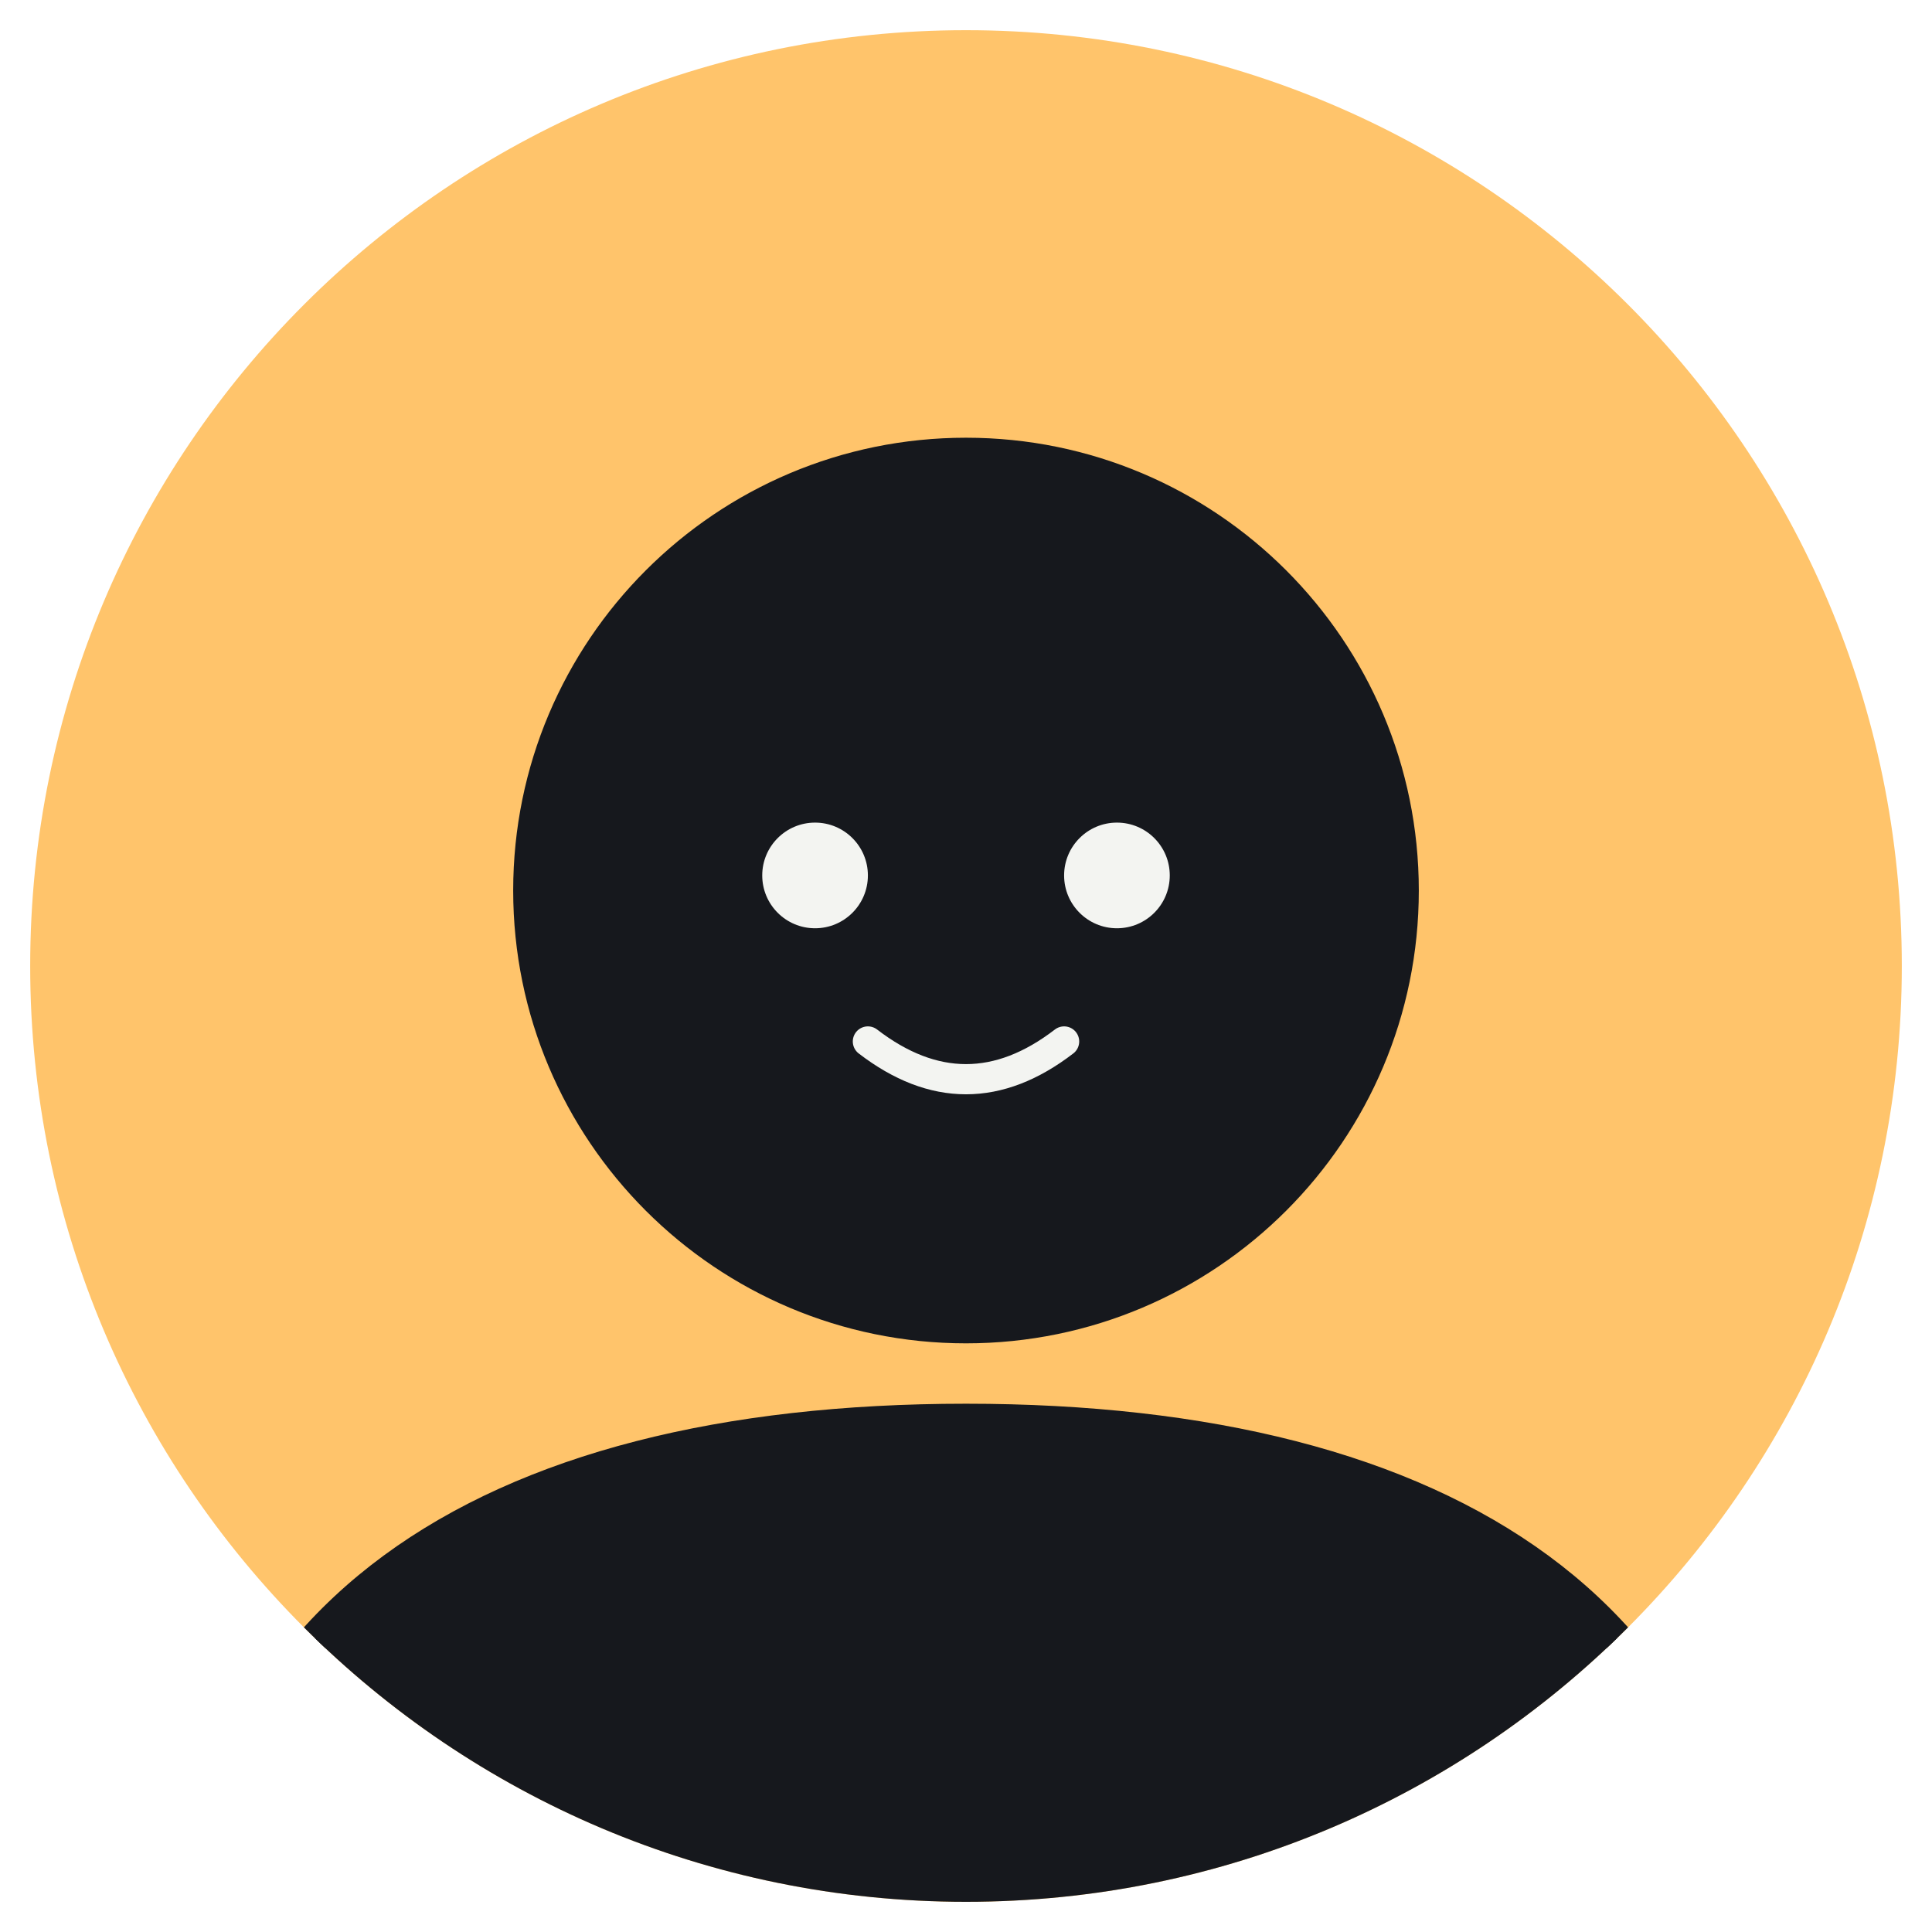
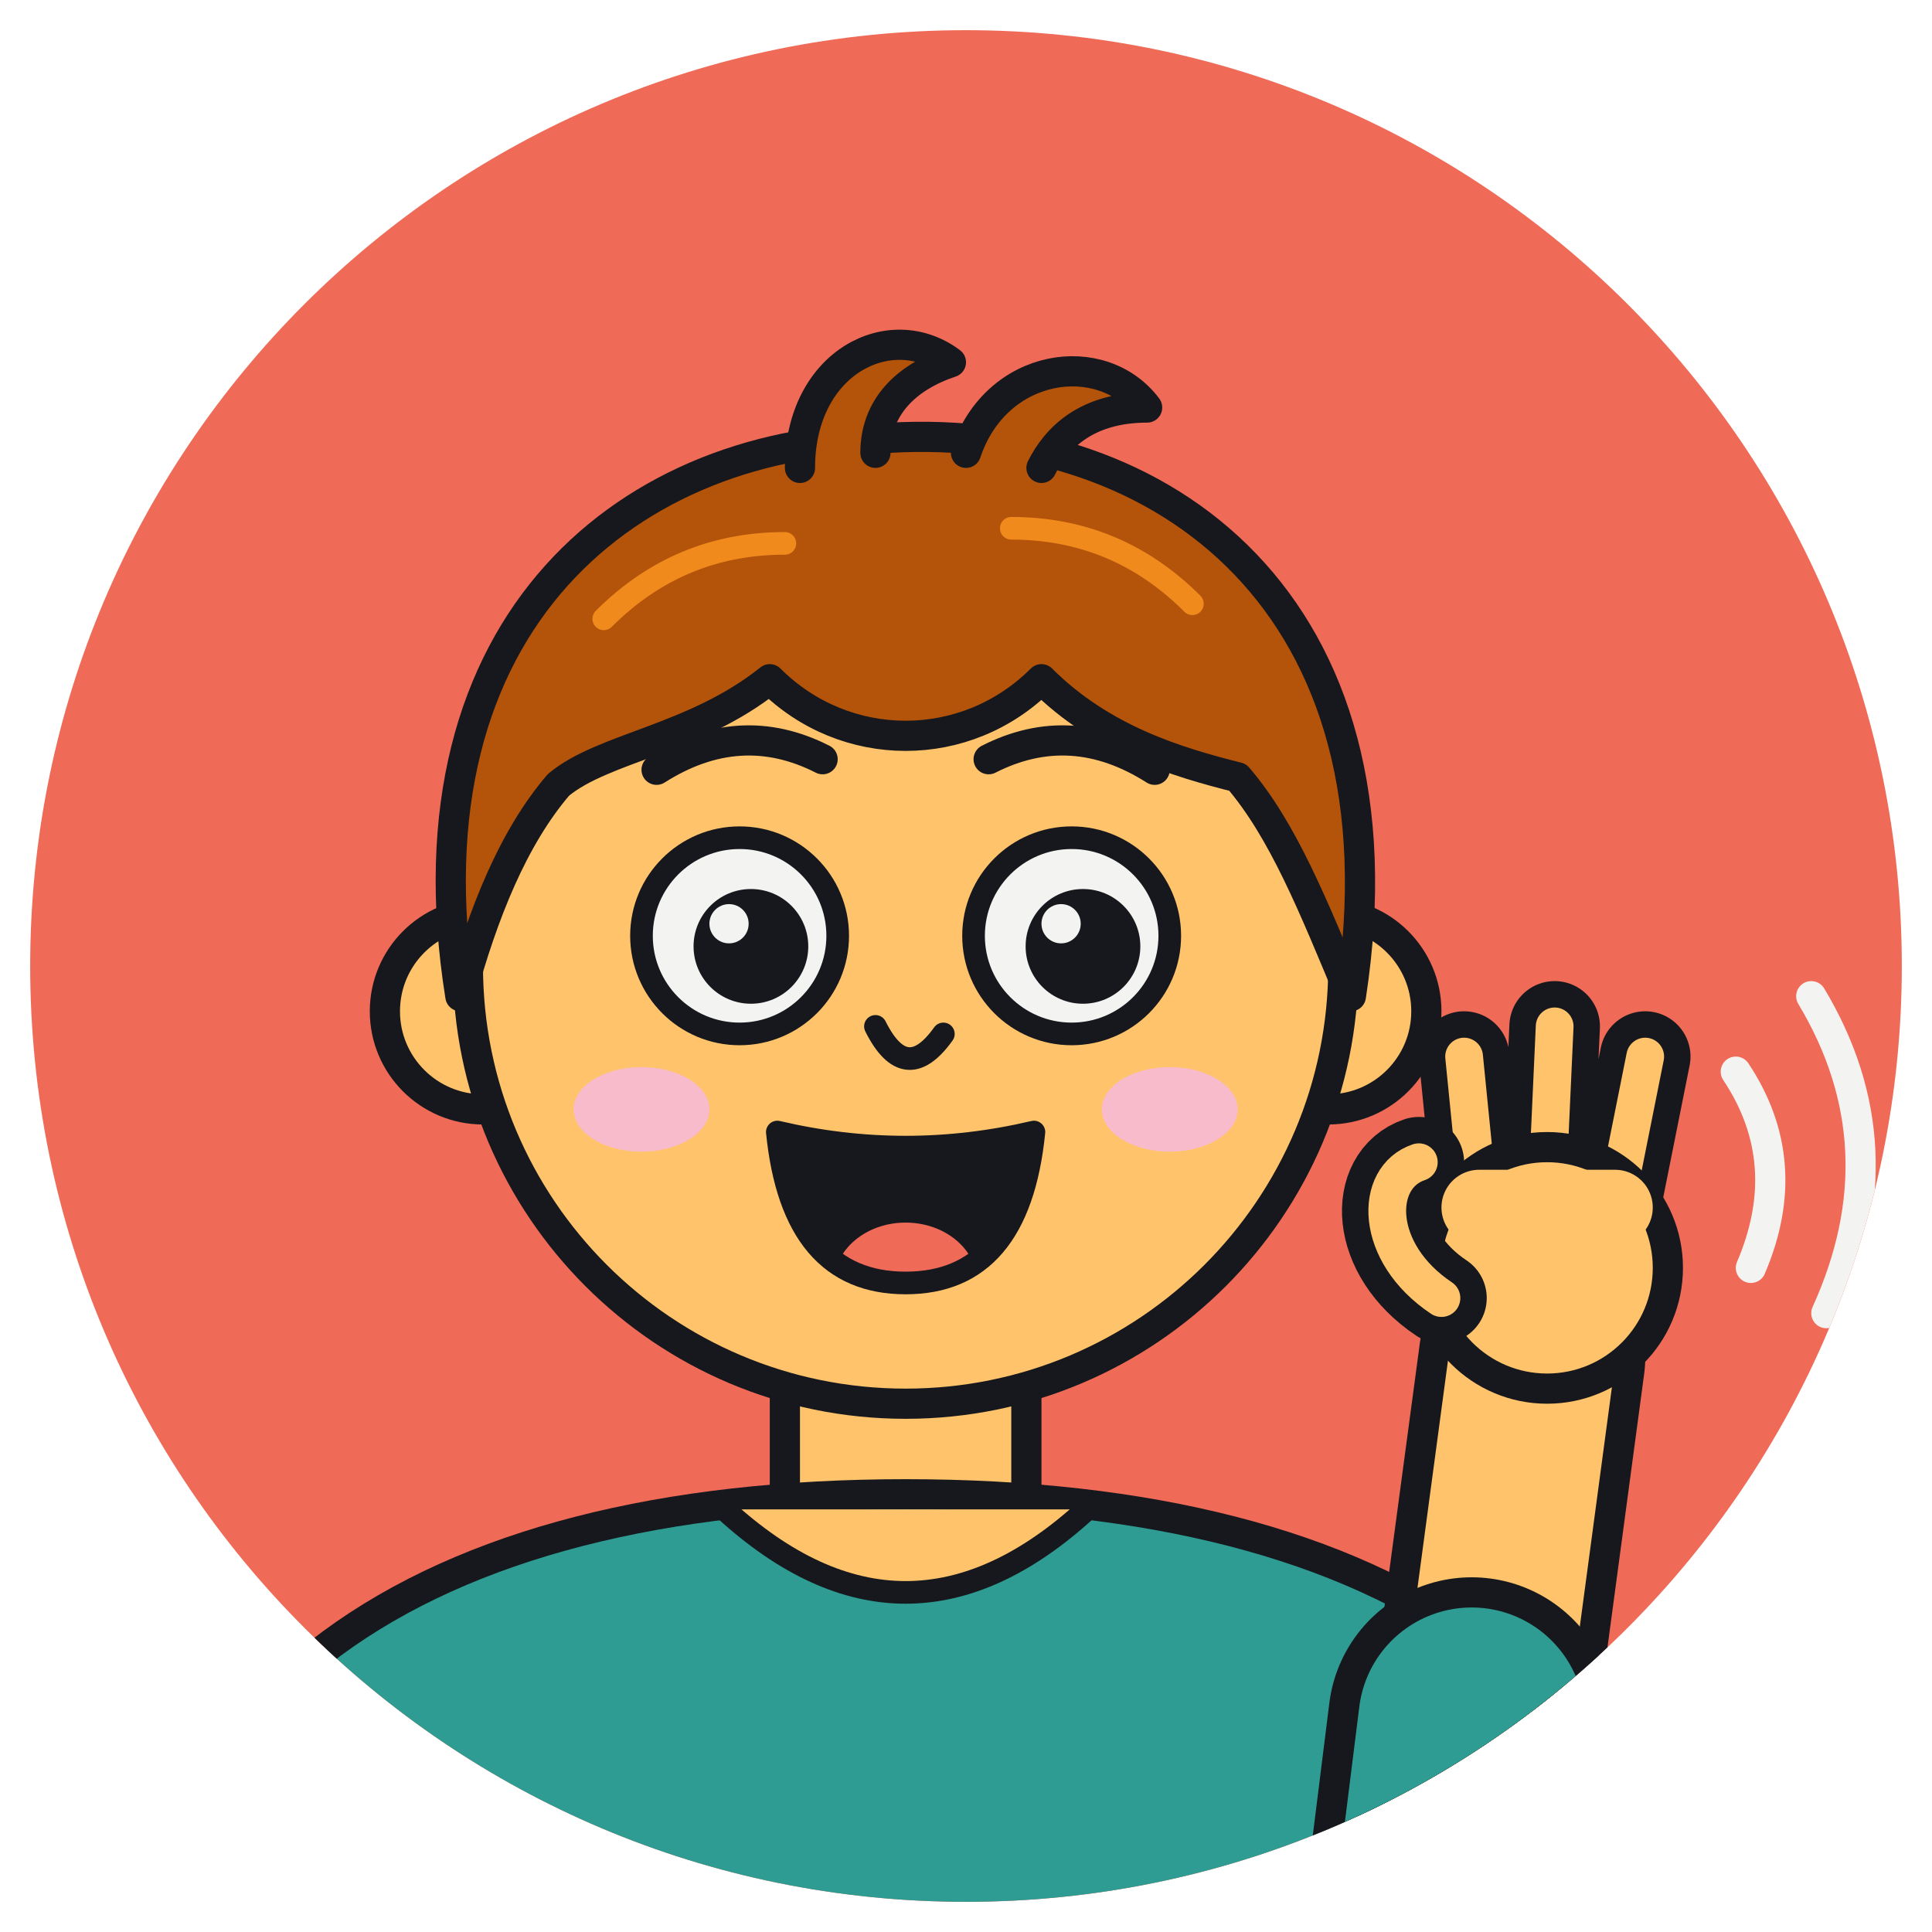
<svg xmlns="http://www.w3.org/2000/svg" viewBox="0 0 256 256" width="256" height="256" stroke-linejoin="round" stroke-linecap="round">
  <defs>
    <clipPath id="you-1">
-       <circle cx="128" cy="128" r="124" fill="#FFC46B" />
+       <circle cx="128" cy="128" r="124" fill="#EF6A57" />
+     </clipPath>
+     <clipPath id="you-2">
+       <path d="M -17 22 Q 0 26 17 22 Q 15 42 0 42 Q -15 42 -17 22 Z" fill="#16181D" />
    </clipPath>
  </defs>
-   <circle cx="128" cy="128" r="124" fill="#FFC46B" />
+   <circle cx="128" cy="128" r="124" fill="#EF6A57" />
  <g clip-path="url(#you-1)">
-     <g transform="translate(128 118)">
-       <path d="M -104 150 C -104 96 -64 70 0 70 C 64 70 104 96 104 150 Z" fill="#16181D" stroke="#16181D" stroke-width="4" />
-       <circle cx="0" cy="0" r="58" fill="#16181D" stroke="#16181D" stroke-width="4" />
-       <circle cx="-20" cy="-2" r="7" fill="#F3F4F1" />
-       <circle cx="20" cy="-2" r="7" fill="#F3F4F1" />
-       <path d="M -13 20 Q 0 30 13 20" fill="none" stroke="#F3F4F1" stroke-width="4" />
+     <g transform="translate(120 128)">
+       <rect x="-16" y="40" width="32" height="40" rx="8" fill="#FFC46B" stroke="#16181D" stroke-width="4" />
+       <path d="M -104 150 C -104 96 -64 70 0 70 C 64 70 104 96 104 150 Z" fill="#2E9C92" stroke="#16181D" stroke-width="4" />
+       <path d="M -24 72 Q 0 94 24 72" fill="#FFC46B" stroke="#16181D" stroke-width="3" />
+       <circle cx="-56" cy="6" r="13" fill="#FFC46B" stroke="#16181D" stroke-width="4" />
+       <circle cx="56" cy="6" r="13" fill="#FFC46B" stroke="#16181D" stroke-width="4" />
+       <circle cx="0" cy="0" r="58" fill="#FFC46B" stroke="#16181D" stroke-width="4" />
+       <path d="M -59 4 C -67 -46 -36 -70 -2 -70 C 34 -72 67 -48 59 4 C 54 -8 50 -18 44 -25 C 36 -27 26 -30 18 -38 C 8 -28 -8 -28 -18 -38 C -28 -30 -40 -29 -46 -24 C -52 -17 -56 -7 -59 4 Z" fill="#B4530A" stroke="#16181D" stroke-width="4" />
+       <path d="M -14 -66 C -14 -80 -2 -86 6 -80 C 0 -78 -4 -74 -4 -68 M 8 -68 C 12 -80 26 -82 32 -74 C 24 -74 20 -70 18 -66" fill="#B4530A" stroke="#16181D" stroke-width="4" />
+       <path d="M -40 -46 Q -30 -56 -16 -56 M 14 -58 Q 28 -58 38 -48" fill="none" stroke="#F08A1D" stroke-width="3" />
+       <circle cx="-22" cy="-4" r="13" fill="#F3F4F1" stroke="#16181D" stroke-width="3" />
+       <circle cx="-20.5" cy="-2.6" r="7.6" fill="#16181D" />
+       <circle cx="-23.4" cy="-5.6" r="2.6" fill="#F3F4F1" />
+       <circle cx="22" cy="-4" r="13" fill="#F3F4F1" stroke="#16181D" stroke-width="3" />
+       <circle cx="23.5" cy="-2.6" r="7.6" fill="#16181D" />
+       <circle cx="20.6" cy="-5.6" r="2.6" fill="#F3F4F1" />
+       <path d="M -33 -26 Q -22 -33 -11 -27.4" fill="none" stroke="#16181D" stroke-width="4" />
+       <path d="M 11 -27.4 Q 22 -33 33 -26" fill="none" stroke="#16181D" stroke-width="4" />
+       <ellipse cx="-35" cy="19" rx="9" ry="5.6" fill="#F7BBCB" />
+       <ellipse cx="35" cy="19" rx="9" ry="5.6" fill="#F7BBCB" />
+       <path d="M -4 8 Q 0 16 5 9" fill="none" stroke="#16181D" stroke-width="3" />
+       <path d="M -17 22 Q 0 26 17 22 Q 15 42 0 42 Q -15 42 -17 22 Z" fill="#16181D" />
+       <ellipse cx="0" cy="42" rx="9.5" ry="8" fill="#EF6A57" clip-path="url(#you-2)" />
+       <path d="M -17 22 Q 0 26 17 22 Q 15 42 0 42 Q -15 42 -17 22 Z" fill="none" stroke="#16181D" stroke-width="3" />
    </g>
+     <path d="M 192 262 L 203 180" fill="none" stroke="#16181D" stroke-width="30" />
+     <path d="M 192 262 L 203 180" fill="none" stroke="#FFC46B" stroke-width="22" />
+     <path d="M 190 268 L 195 228" fill="none" stroke="#16181D" stroke-width="38" />
+     <path d="M 190 268 L 195 228" fill="none" stroke="#2E9C92" stroke-width="30" />
+     <path d="M 196 160 L 194 140 M 205 158 L 206 136 M 214 160 L 218 140" fill="none" stroke="#16181D" stroke-width="12" />
+     <path d="M 196 160 L 194 140 M 205 158 L 206 136 M 214 160 L 218 140" fill="none" stroke="#FFC46B" stroke-width="5" />
+     <circle cx="205" cy="168" r="16" fill="#FFC46B" stroke="#16181D" stroke-width="4" />
+     <path d="M 191 172 C 182 166 182 156 188 154" fill="none" stroke="#16181D" stroke-width="12" />
+     <path d="M 191 172 C 182 166 182 156 188 154" fill="none" stroke="#FFC46B" stroke-width="5" />
+     <path d="M 196 160 L 214 160" fill="none" stroke="#FFC46B" stroke-width="10" />
+     <path d="M 230 142 Q 238 154 232 168 M 240 132 Q 252 152 242 174" fill="none" stroke="#F3F4F1" stroke-width="4" />
  </g>
</svg>
